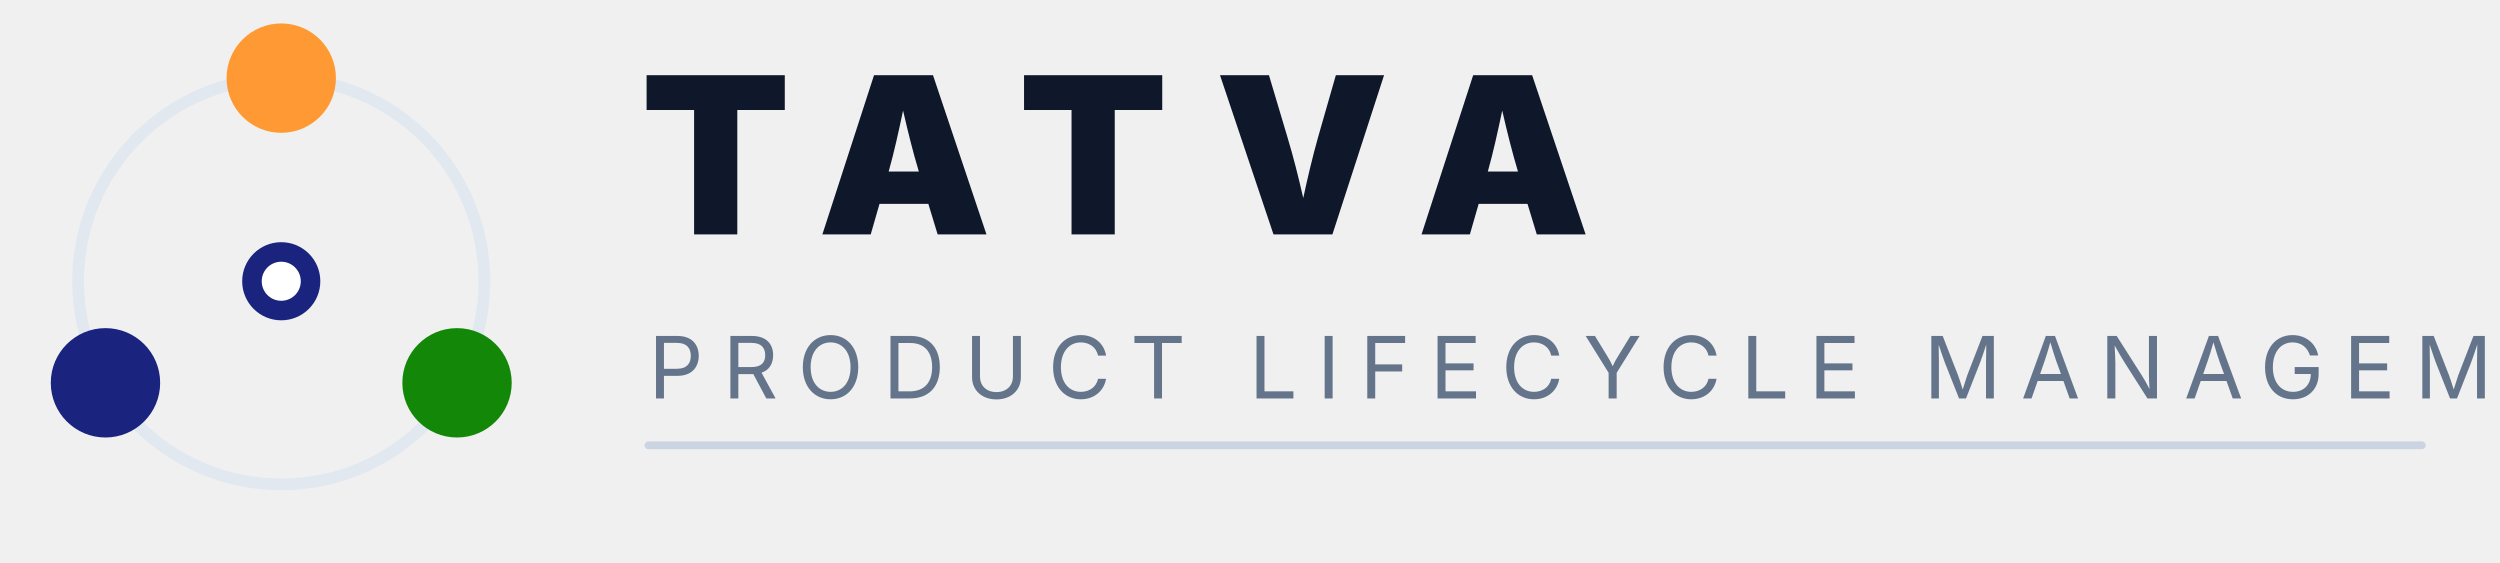
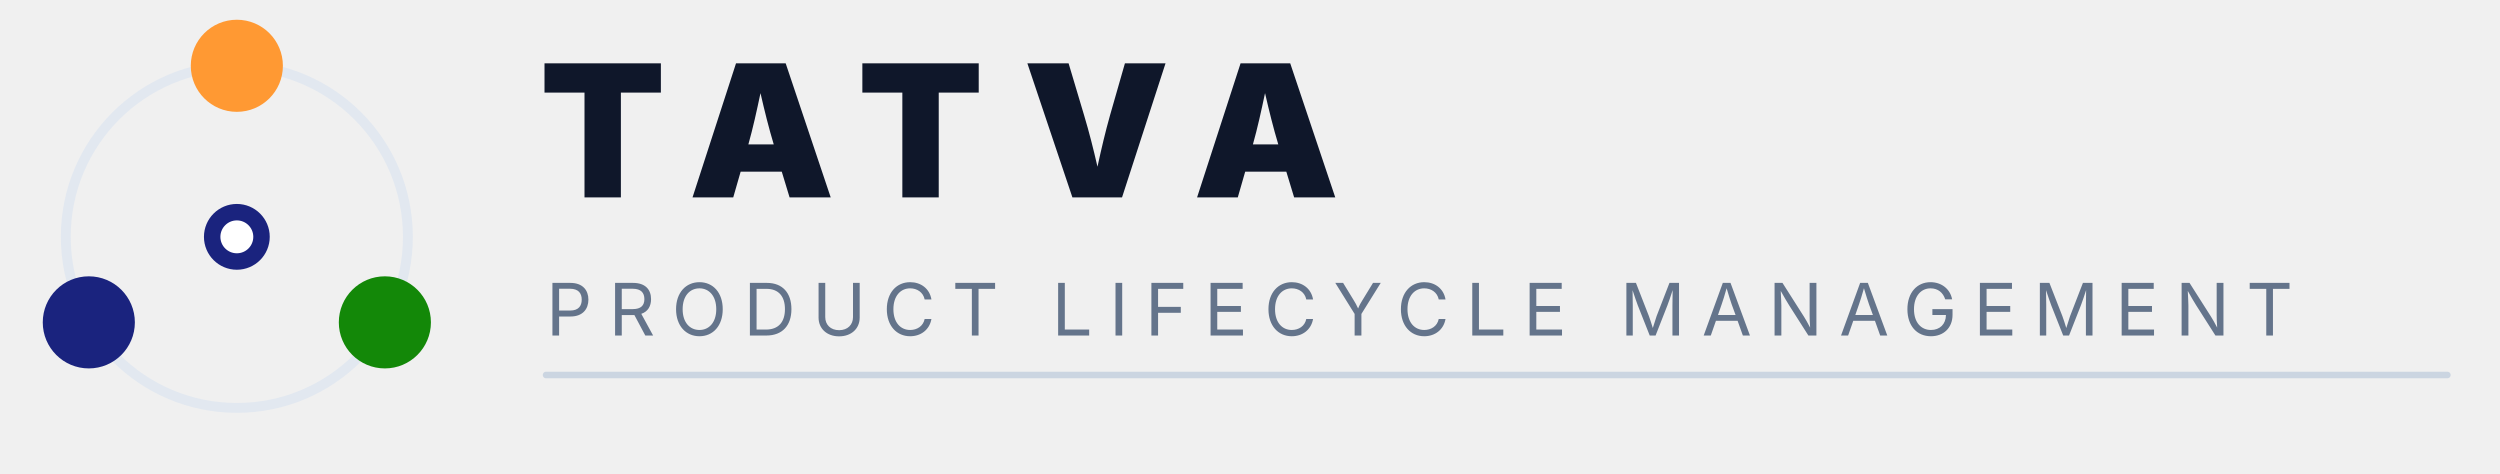
- <svg xmlns="http://www.w3.org/2000/svg" viewBox="0 0 320 72" width="320" height="72" fill="none">
+ <svg xmlns="http://www.w3.org/2000/svg" viewBox="0 0 380 72" width="380" height="72" fill="none">
  <circle cx="36" cy="36" r="26" stroke="#E2E8F0" stroke-width="1.5" />
  <circle cx="36" cy="10" r="7" fill="#FF9933" />
  <circle cx="58.5" cy="49" r="7" fill="#138808" />
  <circle cx="13.5" cy="49" r="7" fill="#1A237E" />
  <circle cx="36" cy="36" r="5" fill="#1A237E" />
  <circle cx="36" cy="36" r="2.5" fill="white" />
  <text x="82" y="30" font-family="'Inter', 'Arial', sans-serif" font-size="28" font-weight="900" letter-spacing="6" fill="#0F172A">TATVA</text>
  <text x="83" y="51" font-family="'Inter', 'Arial', sans-serif" font-size="11" font-weight="400" letter-spacing="2.5" fill="#64748B">PRODUCT LIFECYCLE MANAGEMENT</text>
-   <line x1="83" y1="57" x2="310" y2="57" stroke="#CBD5E1" stroke-width="1" stroke-linecap="round" />
+   <line x1="83" y1="57" x2="372" y2="57" stroke="#CBD5E1" stroke-width="1" stroke-linecap="round" />
</svg>
